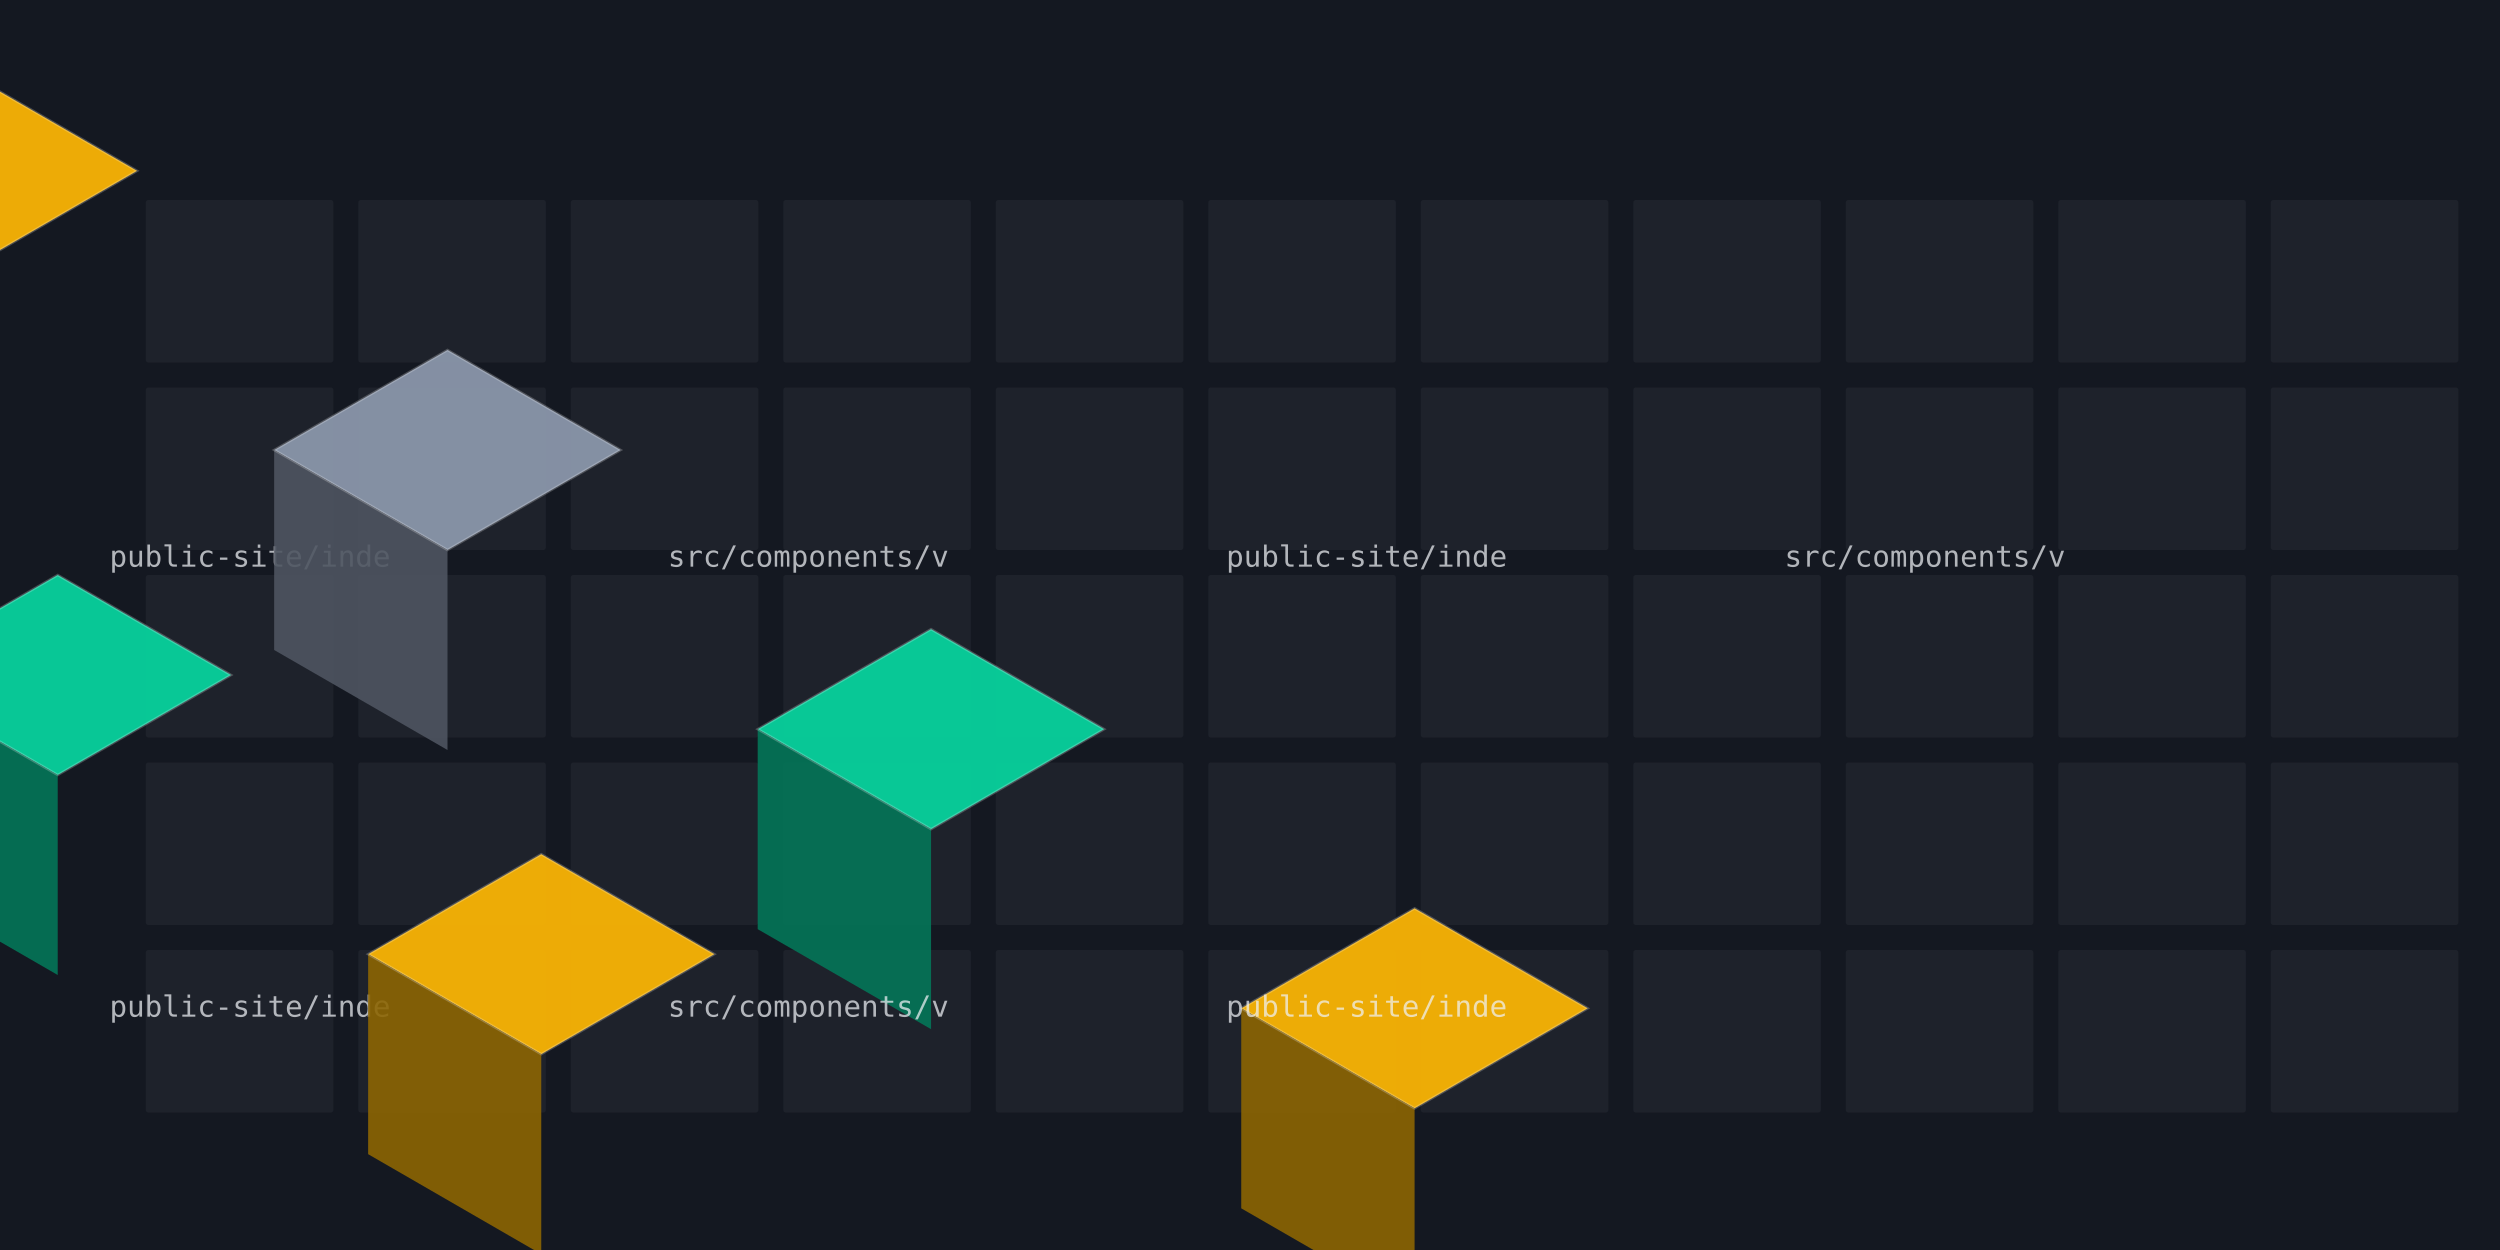
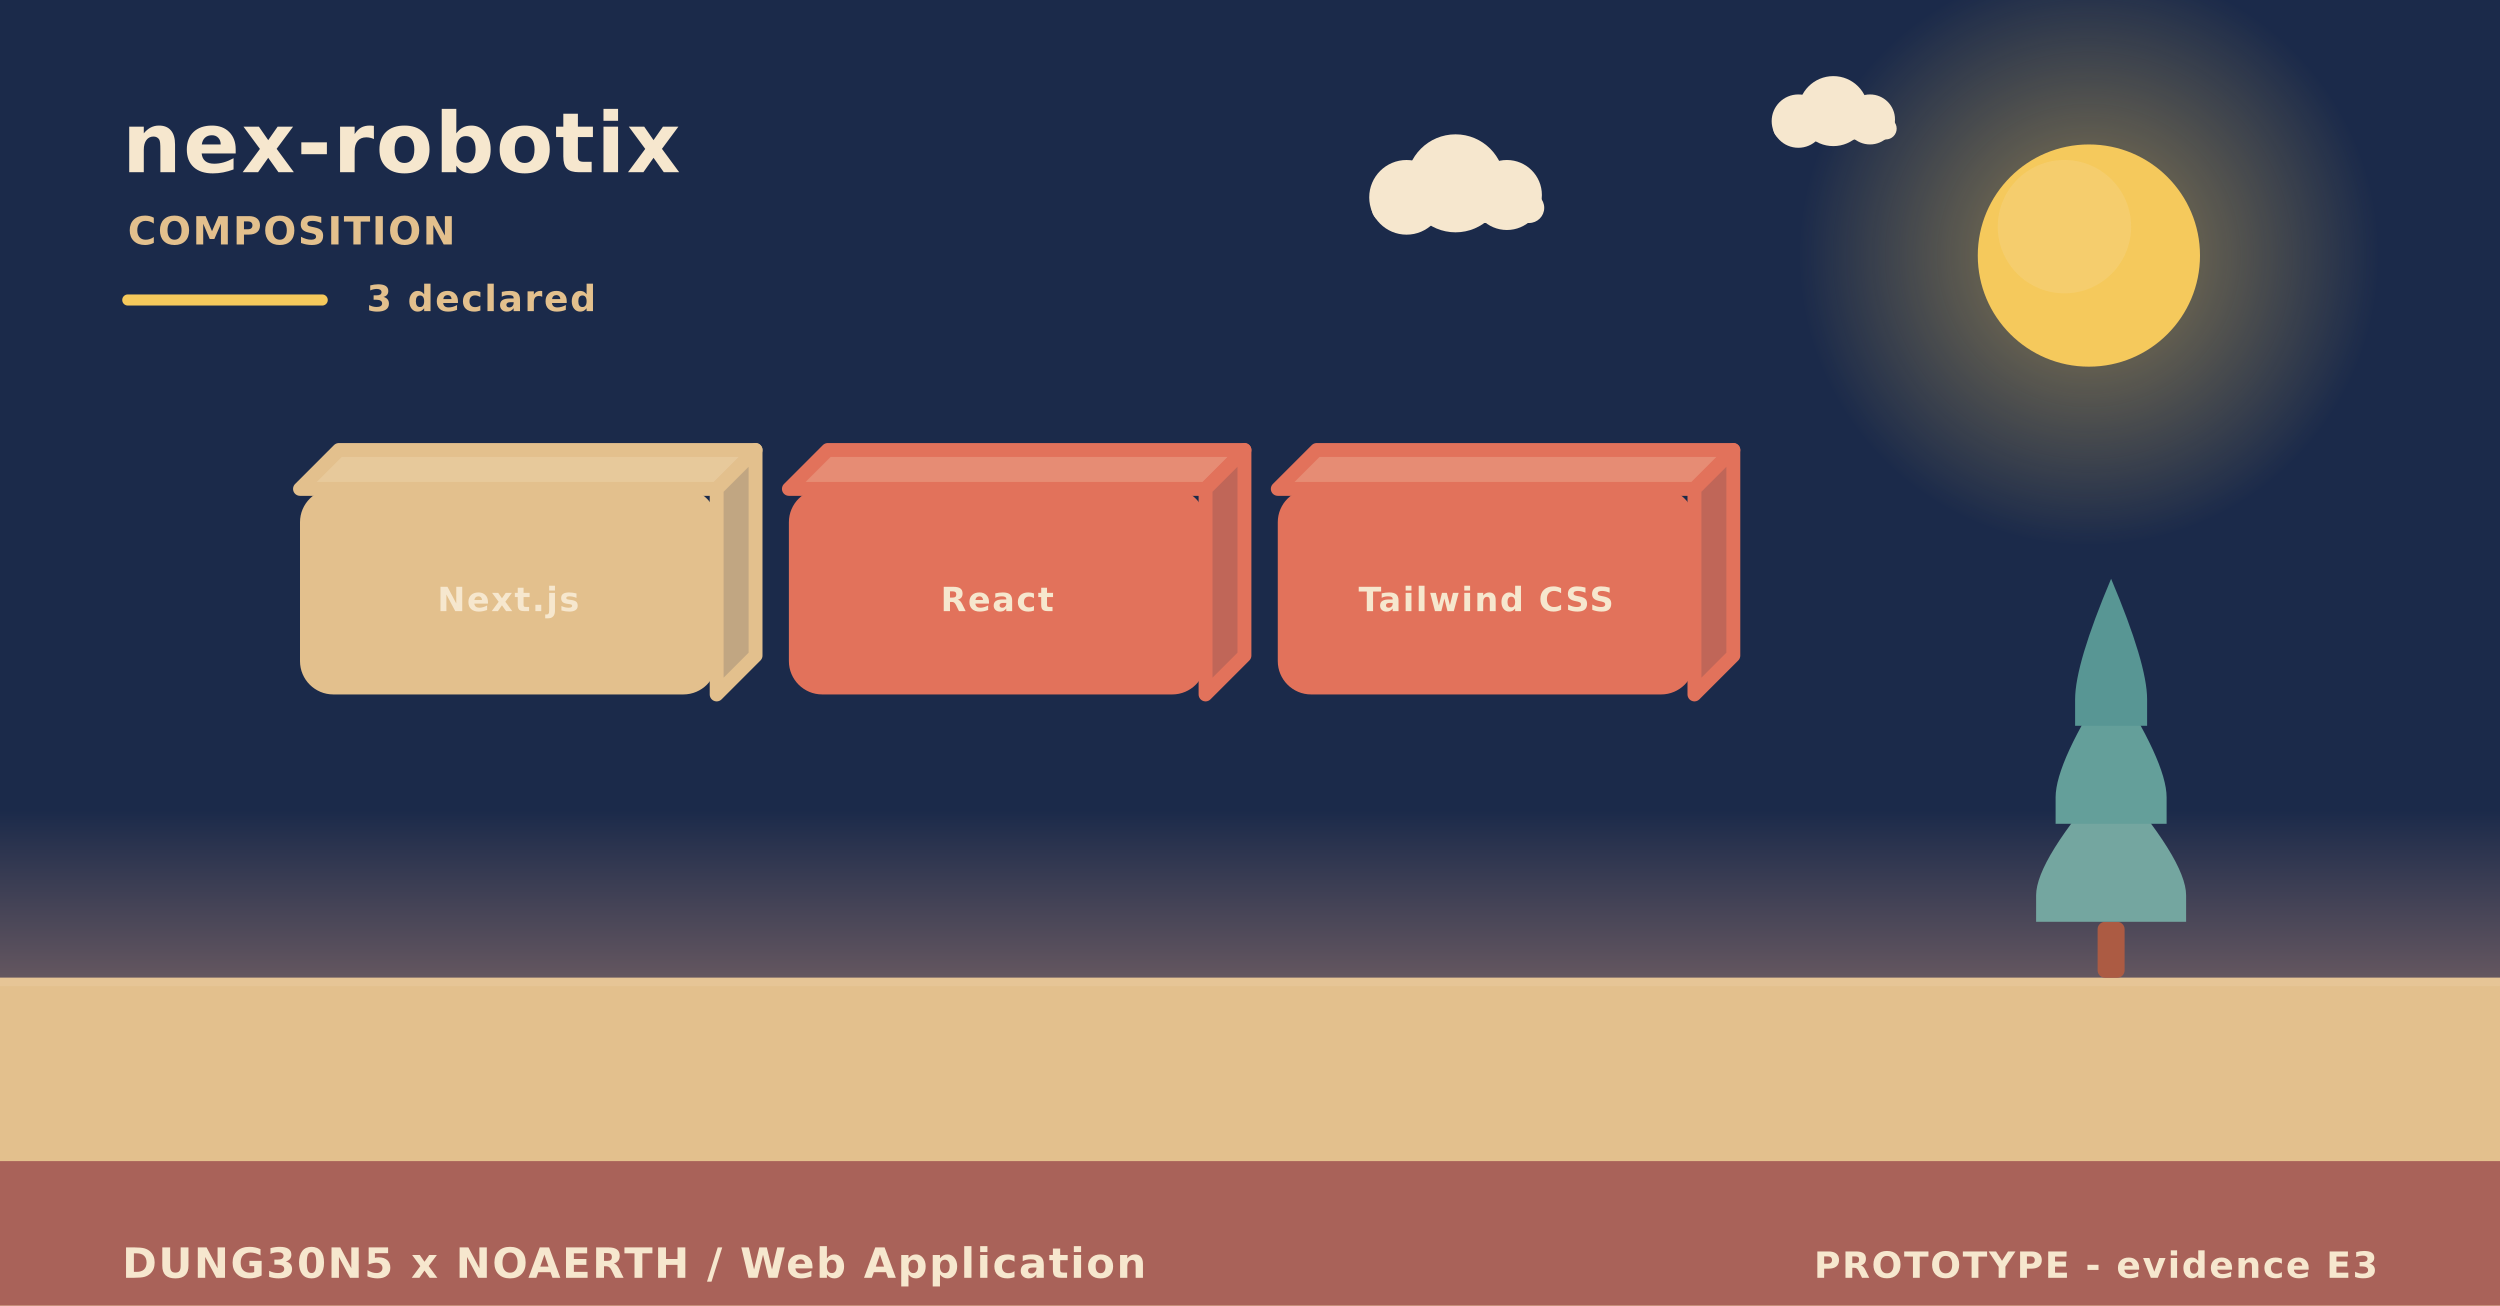
- <svg xmlns="http://www.w3.org/2000/svg" viewBox="0 0 1200 600" width="1200" height="600" role="img" aria-label="nex-robotix component map">
-   <rect width="1200" height="600" fill="#141821" />
-   <defs>
-     <linearGradient id="gc" x1="0" y1="0" x2="1" y2="1">
-       <stop offset="0%" stop-color="#ffb703" />
-       <stop offset="100%" stop-color="#8d99ae" />
-     </linearGradient>
-   </defs>
-   <rect x="70.00" y="96.00" width="90.00" height="78.00" rx="1.20" fill="#eef1f6" opacity="0.05" />
-   <rect x="172.00" y="96.00" width="90.00" height="78.00" rx="1.20" fill="#eef1f6" opacity="0.05" />
-   <rect x="274.00" y="96.00" width="90.00" height="78.00" rx="1.20" fill="#eef1f6" opacity="0.05" />
-   <rect x="376.00" y="96.00" width="90.00" height="78.00" rx="1.20" fill="#eef1f6" opacity="0.05" />
-   <rect x="478.00" y="96.00" width="90.00" height="78.00" rx="1.20" fill="#eef1f6" opacity="0.05" />
-   <rect x="580.00" y="96.00" width="90.00" height="78.00" rx="1.20" fill="#eef1f6" opacity="0.05" />
-   <rect x="682.00" y="96.00" width="90.00" height="78.00" rx="1.20" fill="#eef1f6" opacity="0.05" />
-   <rect x="784.00" y="96.00" width="90.00" height="78.00" rx="1.20" fill="#eef1f6" opacity="0.05" />
-   <rect x="886.00" y="96.00" width="90.00" height="78.00" rx="1.20" fill="#eef1f6" opacity="0.05" />
-   <rect x="988.00" y="96.00" width="90.00" height="78.00" rx="1.20" fill="#eef1f6" opacity="0.05" />
-   <rect x="1090.00" y="96.00" width="90.00" height="78.00" rx="1.20" fill="#eef1f6" opacity="0.05" />
-   <rect x="70.00" y="186.00" width="90.00" height="78.00" rx="1.20" fill="#eef1f6" opacity="0.05" />
-   <rect x="172.00" y="186.00" width="90.00" height="78.00" rx="1.20" fill="#eef1f6" opacity="0.05" />
-   <rect x="274.00" y="186.00" width="90.00" height="78.00" rx="1.20" fill="#eef1f6" opacity="0.05" />
-   <rect x="376.00" y="186.00" width="90.00" height="78.00" rx="1.20" fill="#eef1f6" opacity="0.05" />
-   <rect x="478.00" y="186.00" width="90.00" height="78.00" rx="1.20" fill="#eef1f6" opacity="0.05" />
-   <rect x="580.00" y="186.00" width="90.00" height="78.00" rx="1.20" fill="#eef1f6" opacity="0.05" />
-   <rect x="682.00" y="186.00" width="90.00" height="78.00" rx="1.20" fill="#eef1f6" opacity="0.05" />
-   <rect x="784.00" y="186.00" width="90.00" height="78.00" rx="1.20" fill="#eef1f6" opacity="0.05" />
-   <rect x="886.00" y="186.00" width="90.00" height="78.00" rx="1.20" fill="#eef1f6" opacity="0.05" />
-   <rect x="988.00" y="186.00" width="90.00" height="78.00" rx="1.20" fill="#eef1f6" opacity="0.05" />
-   <rect x="1090.00" y="186.00" width="90.00" height="78.00" rx="1.20" fill="#eef1f6" opacity="0.05" />
-   <rect x="70.00" y="276.00" width="90.00" height="78.00" rx="1.20" fill="#eef1f6" opacity="0.05" />
-   <rect x="172.00" y="276.00" width="90.00" height="78.00" rx="1.20" fill="#eef1f6" opacity="0.05" />
-   <rect x="274.00" y="276.00" width="90.00" height="78.00" rx="1.20" fill="#eef1f6" opacity="0.05" />
-   <rect x="376.00" y="276.00" width="90.00" height="78.00" rx="1.20" fill="#eef1f6" opacity="0.05" />
-   <rect x="478.00" y="276.00" width="90.00" height="78.00" rx="1.20" fill="#eef1f6" opacity="0.05" />
-   <rect x="580.00" y="276.00" width="90.00" height="78.00" rx="1.20" fill="#eef1f6" opacity="0.05" />
-   <rect x="682.00" y="276.00" width="90.00" height="78.00" rx="1.20" fill="#eef1f6" opacity="0.05" />
-   <rect x="784.00" y="276.00" width="90.00" height="78.00" rx="1.20" fill="#eef1f6" opacity="0.05" />
-   <rect x="886.00" y="276.00" width="90.00" height="78.00" rx="1.20" fill="#eef1f6" opacity="0.05" />
-   <rect x="988.00" y="276.00" width="90.00" height="78.00" rx="1.20" fill="#eef1f6" opacity="0.05" />
-   <rect x="1090.00" y="276.00" width="90.00" height="78.00" rx="1.20" fill="#eef1f6" opacity="0.05" />
-   <rect x="70.00" y="366.00" width="90.00" height="78.00" rx="1.20" fill="#eef1f6" opacity="0.05" />
-   <rect x="172.00" y="366.00" width="90.00" height="78.00" rx="1.20" fill="#eef1f6" opacity="0.05" />
-   <rect x="274.00" y="366.00" width="90.00" height="78.00" rx="1.20" fill="#eef1f6" opacity="0.05" />
-   <rect x="376.00" y="366.00" width="90.00" height="78.00" rx="1.20" fill="#eef1f6" opacity="0.05" />
-   <rect x="478.00" y="366.00" width="90.00" height="78.00" rx="1.20" fill="#eef1f6" opacity="0.05" />
-   <rect x="580.00" y="366.00" width="90.00" height="78.00" rx="1.20" fill="#eef1f6" opacity="0.05" />
-   <rect x="682.00" y="366.00" width="90.00" height="78.00" rx="1.20" fill="#eef1f6" opacity="0.05" />
-   <rect x="784.00" y="366.00" width="90.00" height="78.00" rx="1.20" fill="#eef1f6" opacity="0.05" />
-   <rect x="886.00" y="366.00" width="90.00" height="78.00" rx="1.20" fill="#eef1f6" opacity="0.05" />
-   <rect x="988.00" y="366.00" width="90.00" height="78.00" rx="1.20" fill="#eef1f6" opacity="0.05" />
-   <rect x="1090.00" y="366.00" width="90.00" height="78.00" rx="1.20" fill="#eef1f6" opacity="0.05" />
-   <rect x="70.00" y="456.00" width="90.00" height="78.00" rx="1.20" fill="#eef1f6" opacity="0.05" />
-   <rect x="172.00" y="456.00" width="90.00" height="78.00" rx="1.20" fill="#eef1f6" opacity="0.05" />
-   <rect x="274.00" y="456.00" width="90.00" height="78.00" rx="1.20" fill="#eef1f6" opacity="0.05" />
-   <rect x="376.00" y="456.00" width="90.00" height="78.00" rx="1.20" fill="#eef1f6" opacity="0.05" />
-   <rect x="478.00" y="456.00" width="90.00" height="78.00" rx="1.20" fill="#eef1f6" opacity="0.05" />
-   <rect x="580.00" y="456.00" width="90.00" height="78.00" rx="1.20" fill="#eef1f6" opacity="0.05" />
-   <rect x="682.00" y="456.00" width="90.00" height="78.00" rx="1.20" fill="#eef1f6" opacity="0.05" />
-   <rect x="784.00" y="456.00" width="90.00" height="78.00" rx="1.20" fill="#eef1f6" opacity="0.05" />
-   <rect x="886.00" y="456.00" width="90.00" height="78.00" rx="1.20" fill="#eef1f6" opacity="0.05" />
-   <rect x="988.00" y="456.00" width="90.00" height="78.00" rx="1.20" fill="#eef1f6" opacity="0.05" />
-   <rect x="1090.00" y="456.00" width="90.00" height="78.00" rx="1.20" fill="#eef1f6" opacity="0.05" />
-   <g transform="rotate(0 120 140)">
-     <polygon points="-17.3,34.0 65.8,82.0 -17.3,130.0 -100.5,82.0" fill="#ffb703" opacity="0.92" />
-     <polygon points="-100.5,82.0 -17.3,130.0 -17.3,226.0 -100.5,178.0" fill="#8c6502" opacity="0.9" />
-     <polygon points="-17.3,34.0 65.8,82.0 -17.3,130.0 -100.5,82.0" fill="none" stroke="rgba(255,255,255,0.220)" stroke-width="1.2" />
-     <animateTransform attributeName="transform" type="rotate" values="-32.0 0.00 0.00 0.0 0.00 0.00" dur="6.95s" begin="0.0s" repeatCount="indefinite" />
+ <svg xmlns="http://www.w3.org/2000/svg" width="900" height="470" viewBox="0 0 900 470" role="img" aria-label="nex-robotix - how it is composed">
+   <linearGradient id="skyc" x1="0" y1="0" x2="0" y2="1">
+     <stop offset="0" stop-color="#1b2a4a" />
+     <stop offset="0.62" stop-color="#1b2a4a" />
+     <stop offset="1" stop-color="#f3ad8a" />
+   </linearGradient>
+   <rect width="900" height="470" fill="url(#skyc)" />
+   <radialGradient id="sunc">
+     <stop offset="0.35" stop-color="#f5c95c" stop-opacity="0.34" />
+     <stop offset="1" stop-color="#f5c95c" stop-opacity="0" />
+   </radialGradient>
+   <circle cx="752" cy="92" r="104" fill="url(#sunc)" />
+   <circle cx="752" cy="92" r="40" fill="#f5c95c" />
+   <circle cx="743.2" cy="81.6" r="24" fill="#f5d27e" opacity="0.5" />
+   <g>
+     <circle cx="524" cy="66" r="17.64" fill="#f6e7ce" />
+     <circle cx="506.36" cy="71.04" r="13.44" fill="#f6e7ce" />
+     <circle cx="542.48" cy="70.2" r="12.6" fill="#f6e7ce" />
+     <rect x="493.76" y="69.36" width="62.16" height="10.92" rx="5.46" fill="#f6e7ce" />
+     <animateTransform attributeName="transform" type="translate" values="0 0;24 0;0 0" dur="36s" begin="0s" repeatCount="indefinite" />
  </g>
-   <text x="120" y="272" font-family="ui-monospace,Menlo,monospace" font-size="14" fill="rgba(238,241,246,0.720)" text-anchor="middle">public-site/inde</text>
-   <g transform="rotate(0 388 140)">
-     <polygon points="214.8,168.0 297.9,216.0 214.8,264.0 131.6,216.0" fill="#8d99ae" opacity="0.92" />
-     <polygon points="131.6,216.0 214.8,264.0 214.8,360.0 131.6,312.0" fill="#4e5460" opacity="0.9" />
-     <polygon points="214.8,168.0 297.9,216.0 214.8,264.0 131.6,216.0" fill="none" stroke="rgba(255,255,255,0.220)" stroke-width="1.2" />
-     <animateTransform attributeName="transform" type="rotate" values="-32.0 0.00 0.00 0.0 0.00 0.00" dur="6.95s" begin="0.4s" repeatCount="indefinite" />
+   <g>
+     <circle cx="660" cy="40" r="12.6" fill="#f6e7ce" />
+     <circle cx="647.4" cy="43.6" r="9.6" fill="#f6e7ce" />
+     <circle cx="673.2" cy="43" r="9" fill="#f6e7ce" />
+     <rect x="638.4" y="42.4" width="44.4" height="7.8" rx="3.9" fill="#f6e7ce" />
+     <animateTransform attributeName="transform" type="translate" values="0 0;-18 0;0 0" dur="46s" begin="3s" repeatCount="indefinite" />
  </g>
-   <text x="388" y="272" font-family="ui-monospace,Menlo,monospace" font-size="14" fill="rgba(238,241,246,0.720)" text-anchor="middle">src/components/v</text>
-   <g transform="rotate(0 656 140)">
-     <polygon points="446.9,302.0 530.0,350.0 446.9,398.0 363.7,350.0" fill="#06d6a0" opacity="0.92" />
-     <polygon points="363.7,350.0 446.9,398.0 446.9,494.0 363.7,446.0" fill="#037658" opacity="0.9" />
-     <polygon points="446.9,302.0 530.0,350.0 446.9,398.0 363.7,350.0" fill="none" stroke="rgba(255,255,255,0.220)" stroke-width="1.2" />
-     <animateTransform attributeName="transform" type="rotate" values="-32.0 0.00 0.00 0.0 0.00 0.00" dur="6.95s" begin="0.8s" repeatCount="indefinite" />
+   <rect x="0" y="352" width="900" height="118" fill="#e3c08d" />
+   <rect x="0" y="352" width="900" height="3" fill="#e6c596" />
+   <text x="44" y="62" font-family="Verdana,DejaVu Sans,sans-serif" font-size="30" font-weight="700" letter-spacing="0.6" fill="#f6e7ce" text-anchor="start">nex-robotix</text>
+   <text x="46" y="88" font-family="Verdana,DejaVu Sans,sans-serif" font-size="14" font-weight="700" letter-spacing="0.6" fill="#e3c08d" text-anchor="start">COMPOSITION</text>
+   <rect x="44" y="106" width="74" height="4" rx="2" fill="#f5c95c" />
+   <text x="132" y="112" font-family="Verdana,DejaVu Sans,sans-serif" font-size="13" font-weight="700" letter-spacing="0.6" fill="#e3c08d" text-anchor="start">3 declared</text>
+   <g>
+     <path d="M108,176 L258,176 L272,162 L122,162 Z" fill="#e7c99b" stroke="#e3c08d" stroke-width="5" stroke-linejoin="round" />
+     <path d="M258,176 L272,162 L272,236 L258,250 Z" fill="#c1a682" stroke="#e3c08d" stroke-width="5" stroke-linejoin="round" />
+     <rect x="108" y="176" width="150" height="74" rx="12" fill="#e3c08d" />
+     <animateTransform attributeName="transform" type="translate" values="0 10;0 0" dur="0.75s" begin="0s" fill="freeze" />
  </g>
-   <text x="656" y="272" font-family="ui-monospace,Menlo,monospace" font-size="14" fill="rgba(238,241,246,0.720)" text-anchor="middle">public-site/inde</text>
-   <g transform="rotate(0 924 140)">
-     <polygon points="679.0,436.0 762.1,484.0 679.0,532.0 595.8,484.0" fill="#ffb703" opacity="0.92" />
-     <polygon points="595.8,484.0 679.0,532.0 679.0,628.0 595.8,580.0" fill="#8c6502" opacity="0.9" />
-     <polygon points="679.0,436.0 762.1,484.0 679.0,532.0 595.8,484.0" fill="none" stroke="rgba(255,255,255,0.220)" stroke-width="1.2" />
-     <animateTransform attributeName="transform" type="rotate" values="-32.0 0.00 0.00 0.0 0.00 0.00" dur="6.95s" begin="1.2s" repeatCount="indefinite" />
+   <text x="183" y="220" font-family="Verdana,DejaVu Sans,sans-serif" font-size="12" font-weight="700" letter-spacing="0.6" fill="#f6e7ce" text-anchor="middle">Next.js</text>
+   <g>
+     <path d="M284,176 L434,176 L448,162 L298,162 Z" fill="#e68c74" stroke="#e2725b" stroke-width="5" stroke-linejoin="round" />
+     <path d="M434,176 L448,162 L448,236 L434,250 Z" fill="#c06658" stroke="#e2725b" stroke-width="5" stroke-linejoin="round" />
+     <rect x="284" y="176" width="150" height="74" rx="12" fill="#e2725b" />
+     <animateTransform attributeName="transform" type="translate" values="0 10;0 0" dur="0.75s" begin="0.16s" fill="freeze" />
  </g>
-   <text x="924" y="272" font-family="ui-monospace,Menlo,monospace" font-size="14" fill="rgba(238,241,246,0.720)" text-anchor="middle">src/components/v</text>
-   <g transform="rotate(0 120 356)">
-     <polygon points="-204.4,142.0 -121.2,190.0 -204.4,238.0 -287.5,190.0" fill="#8d99ae" opacity="0.92" />
-     <polygon points="-287.5,190.0 -204.4,238.0 -204.4,334.0 -287.5,286.0" fill="#4e5460" opacity="0.9" />
-     <polygon points="-204.4,142.0 -121.2,190.0 -204.4,238.0 -287.5,190.0" fill="none" stroke="rgba(255,255,255,0.220)" stroke-width="1.2" />
-     <animateTransform attributeName="transform" type="rotate" values="-32.0 0.00 0.00 0.0 0.00 0.00" dur="6.95s" begin="1.6s" repeatCount="indefinite" />
+   <text x="359" y="220" font-family="Verdana,DejaVu Sans,sans-serif" font-size="12" font-weight="700" letter-spacing="0.6" fill="#f6e7ce" text-anchor="middle">React</text>
+   <g>
+     <path d="M460,176 L610,176 L624,162 L474,162 Z" fill="#e68c74" stroke="#e2725b" stroke-width="5" stroke-linejoin="round" />
+     <path d="M610,176 L624,162 L624,236 L610,250 Z" fill="#c06658" stroke="#e2725b" stroke-width="5" stroke-linejoin="round" />
+     <rect x="460" y="176" width="150" height="74" rx="12" fill="#e2725b" />
+     <animateTransform attributeName="transform" type="translate" values="0 10;0 0" dur="0.75s" begin="0.32s" fill="freeze" />
  </g>
-   <text x="120" y="488" font-family="ui-monospace,Menlo,monospace" font-size="14" fill="rgba(238,241,246,0.720)" text-anchor="middle">public-site/inde</text>
-   <g transform="rotate(0 388 356)">
-     <polygon points="27.7,276.0 110.9,324.0 27.7,372.0 -55.4,324.0" fill="#06d6a0" opacity="0.92" />
-     <polygon points="-55.4,324.0 27.7,372.0 27.7,468.0 -55.4,420.0" fill="#037658" opacity="0.9" />
-     <polygon points="27.7,276.0 110.9,324.0 27.7,372.0 -55.4,324.0" fill="none" stroke="rgba(255,255,255,0.220)" stroke-width="1.2" />
-     <animateTransform attributeName="transform" type="rotate" values="-32.0 0.00 0.00 0.0 0.00 0.00" dur="6.95s" begin="2.0s" repeatCount="indefinite" />
-   </g>
-   <text x="388" y="488" font-family="ui-monospace,Menlo,monospace" font-size="14" fill="rgba(238,241,246,0.720)" text-anchor="middle">src/components/v</text>
-   <g transform="rotate(0 656 356)">
-     <polygon points="259.8,410.0 342.9,458.0 259.8,506.0 176.7,458.0" fill="#ffb703" opacity="0.92" />
-     <polygon points="176.7,458.0 259.8,506.0 259.8,602.0 176.7,554.0" fill="#8c6502" opacity="0.9" />
-     <polygon points="259.8,410.0 342.9,458.0 259.8,506.0 176.7,458.0" fill="none" stroke="rgba(255,255,255,0.220)" stroke-width="1.2" />
-     <animateTransform attributeName="transform" type="rotate" values="-32.0 0.00 0.00 0.0 0.00 0.00" dur="6.95s" begin="2.4s" repeatCount="indefinite" />
-   </g>
-   <text x="656" y="488" font-family="ui-monospace,Menlo,monospace" font-size="14" fill="rgba(238,241,246,0.720)" text-anchor="middle">public-site/inde</text>
+   <text x="535" y="220" font-family="Verdana,DejaVu Sans,sans-serif" font-size="12" font-weight="700" letter-spacing="0.6" fill="#f6e7ce" text-anchor="middle">Tailwind CSS</text>
+   <rect x="755.14" y="331.84" width="9.72" height="20.16" rx="2.7" fill="#ac5b43" />
+   <path d="M760,278.92 Q733,309.61 733,322.31 Q733,331.84 733,331.84 L787,331.84 Q787,331.84 787,322.31 Q787,309.61 760,278.92 Z" fill="#74a6a0" />
+   <path d="M760,243.64 Q740.02,274.33 740.02,287.03 Q740.02,296.56 740.02,296.56 L779.98,296.56 Q779.98,296.56 779.98,287.03 Q779.98,274.33 760,243.64 Z" fill="#649f9a" />
+   <path d="M760,208.36 Q747.04,239.05 747.04,251.75 Q747.04,261.28 747.04,261.28 L772.96,261.28 Q772.96,261.28 772.96,251.75 Q772.96,239.05 760,208.36 Z" fill="#589694" />
+   <rect x="0" y="418" width="900" height="52" rx="0" fill="#a65c56" opacity="0.94" />
+   <text x="44" y="460" font-family="Verdana,DejaVu Sans,sans-serif" font-size="15" font-weight="700" letter-spacing="0.6" fill="#f6e7ce" text-anchor="start">DUNG30N5 x NOAERTH  /  Web Application</text>
+   <text x="856" y="460" font-family="Verdana,DejaVu Sans,sans-serif" font-size="13" font-weight="700" letter-spacing="0.6" fill="#f6e7ce" text-anchor="end">PROTOTYPE  -  evidence E3</text>
</svg>
